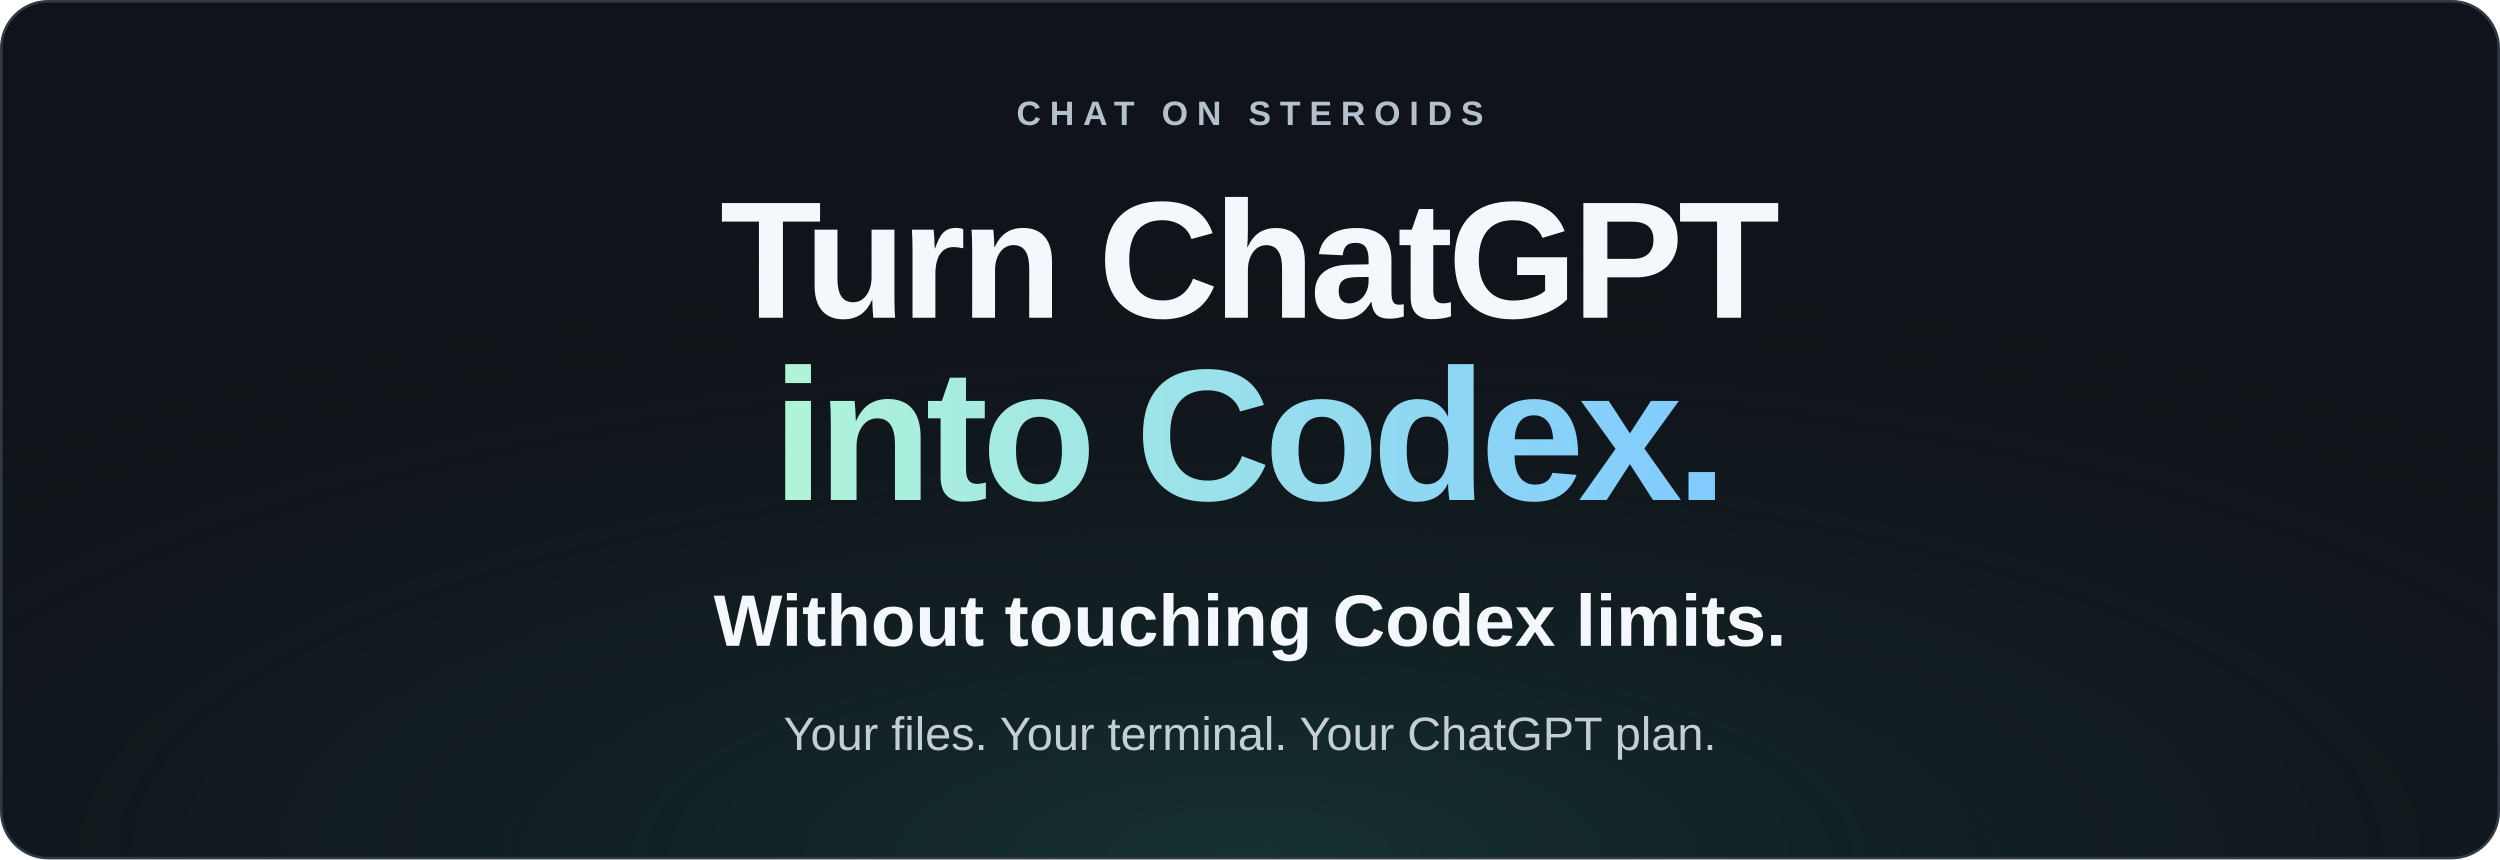
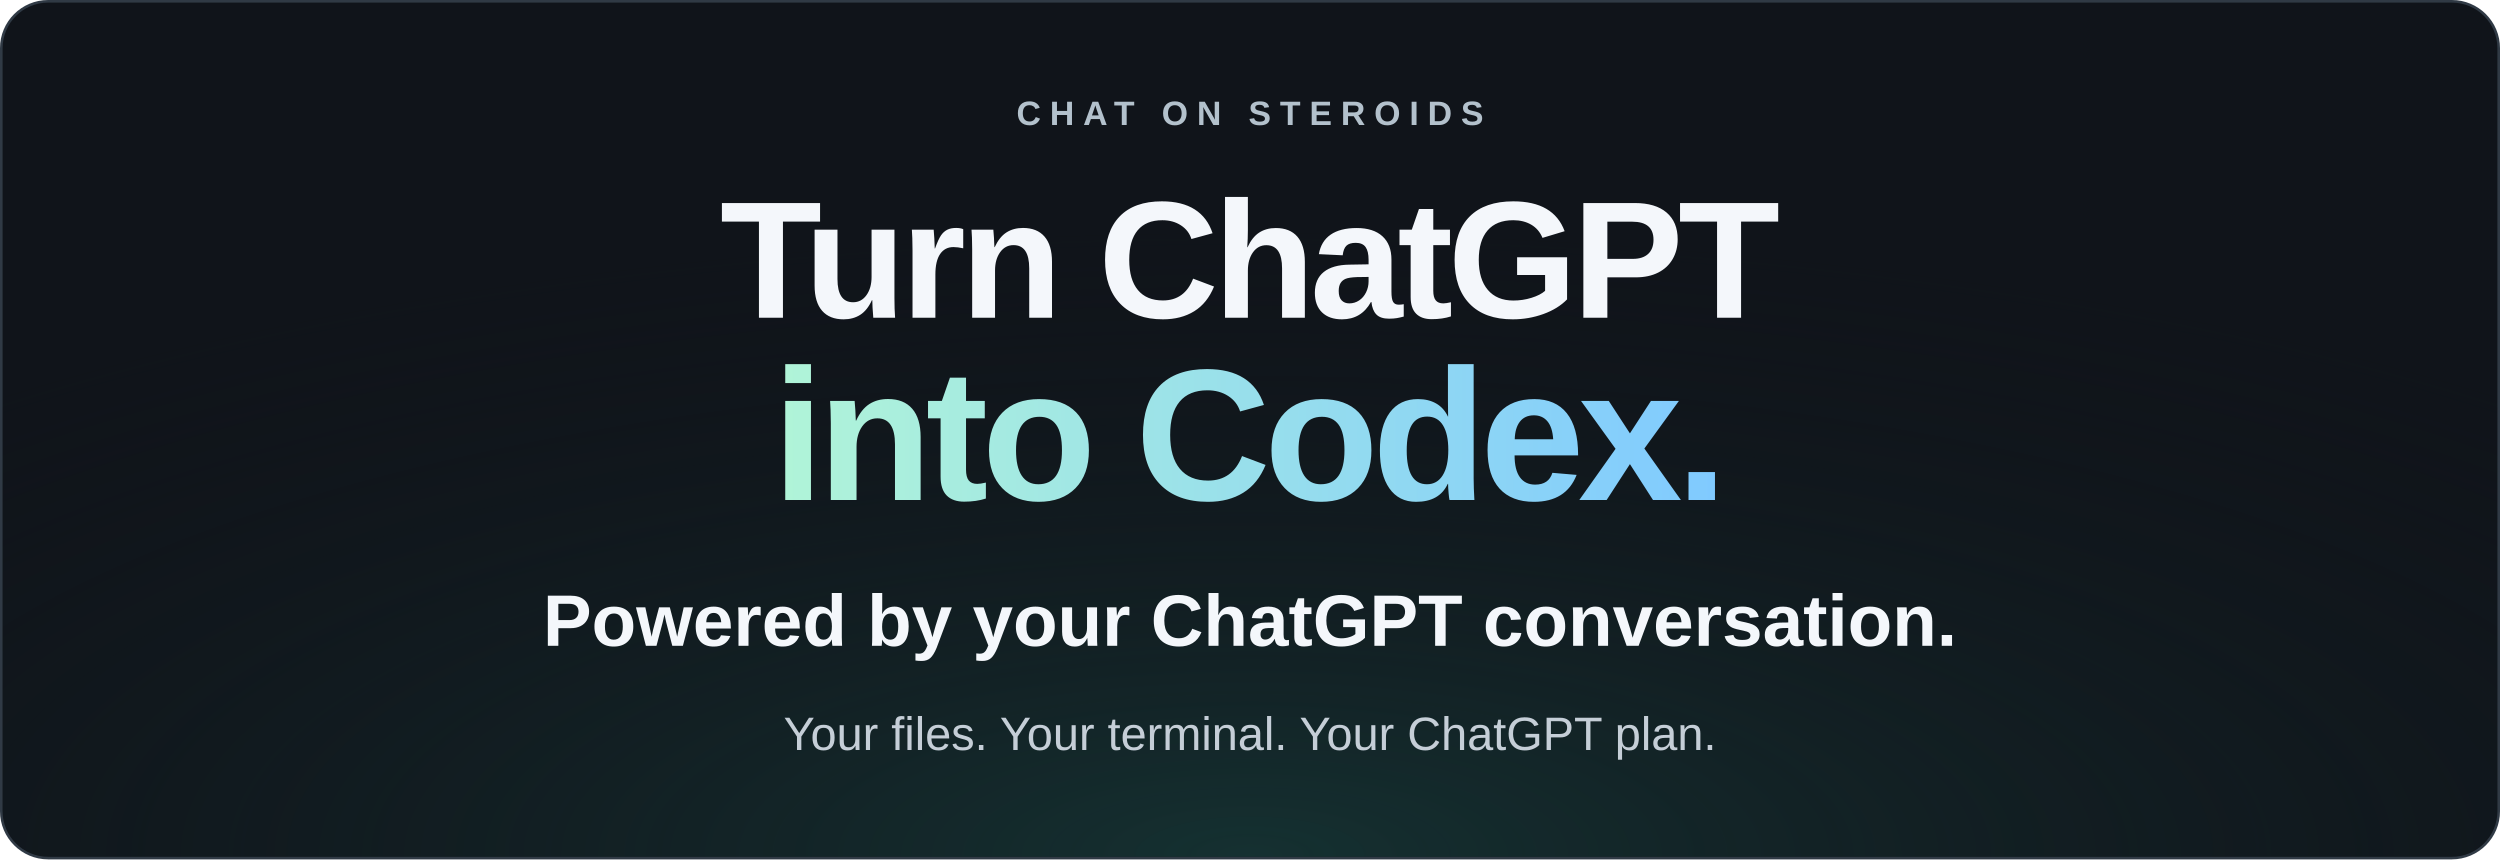
<svg xmlns="http://www.w3.org/2000/svg" width="960" height="330" viewBox="0 0 960 330" role="img" aria-labelledby="title desc">
  <defs>
    <linearGradient id="accent" x1="0" y1="0" x2="1" y2="0">
      <stop stop-color="#b0f4d8" />
      <stop offset="1" stop-color="#80caff" />
    </linearGradient>
    <radialGradient id="glow" cx="50%" cy="100%" r="75%">
      <stop stop-color="#173d3b" stop-opacity=".7" />
      <stop offset="1" stop-color="#10141a" stop-opacity="0" />
    </radialGradient>
  </defs>
  <rect x=".5" y=".5" width="959" height="329" rx="18" fill="#10141a" stroke="#303a45" />
  <rect x="1" y="1" width="958" height="328" rx="18" fill="url(#glow)" />
  <g text-anchor="middle" font-family="Arial, Helvetica, sans-serif">
    <text x="480" y="48" font-size="13" font-weight="700" letter-spacing="3.4" fill="#b3c1cc">CHAT ON STEROIDS</text>
    <text x="480" y="122" font-size="64" font-weight="900" letter-spacing="-2" fill="#f4f7fb">Turn ChatGPT</text>
    <text x="480" y="192" font-size="72" font-weight="900" letter-spacing="-2.5" fill="url(#accent)">into Codex.</text>
-     <text x="480" y="248" font-size="28" font-weight="700" fill="#f4f7fb">Without touching Codex limits.</text>
+     <text x="480" y="248" font-size="28" font-weight="700" fill="#f4f7fb">Powered by your ChatGPT conversation.</text>
    <text x="480" y="288" font-size="18" fill="#c5ced7">Your files. Your terminal. Your ChatGPT plan.</text>
  </g>
</svg>
